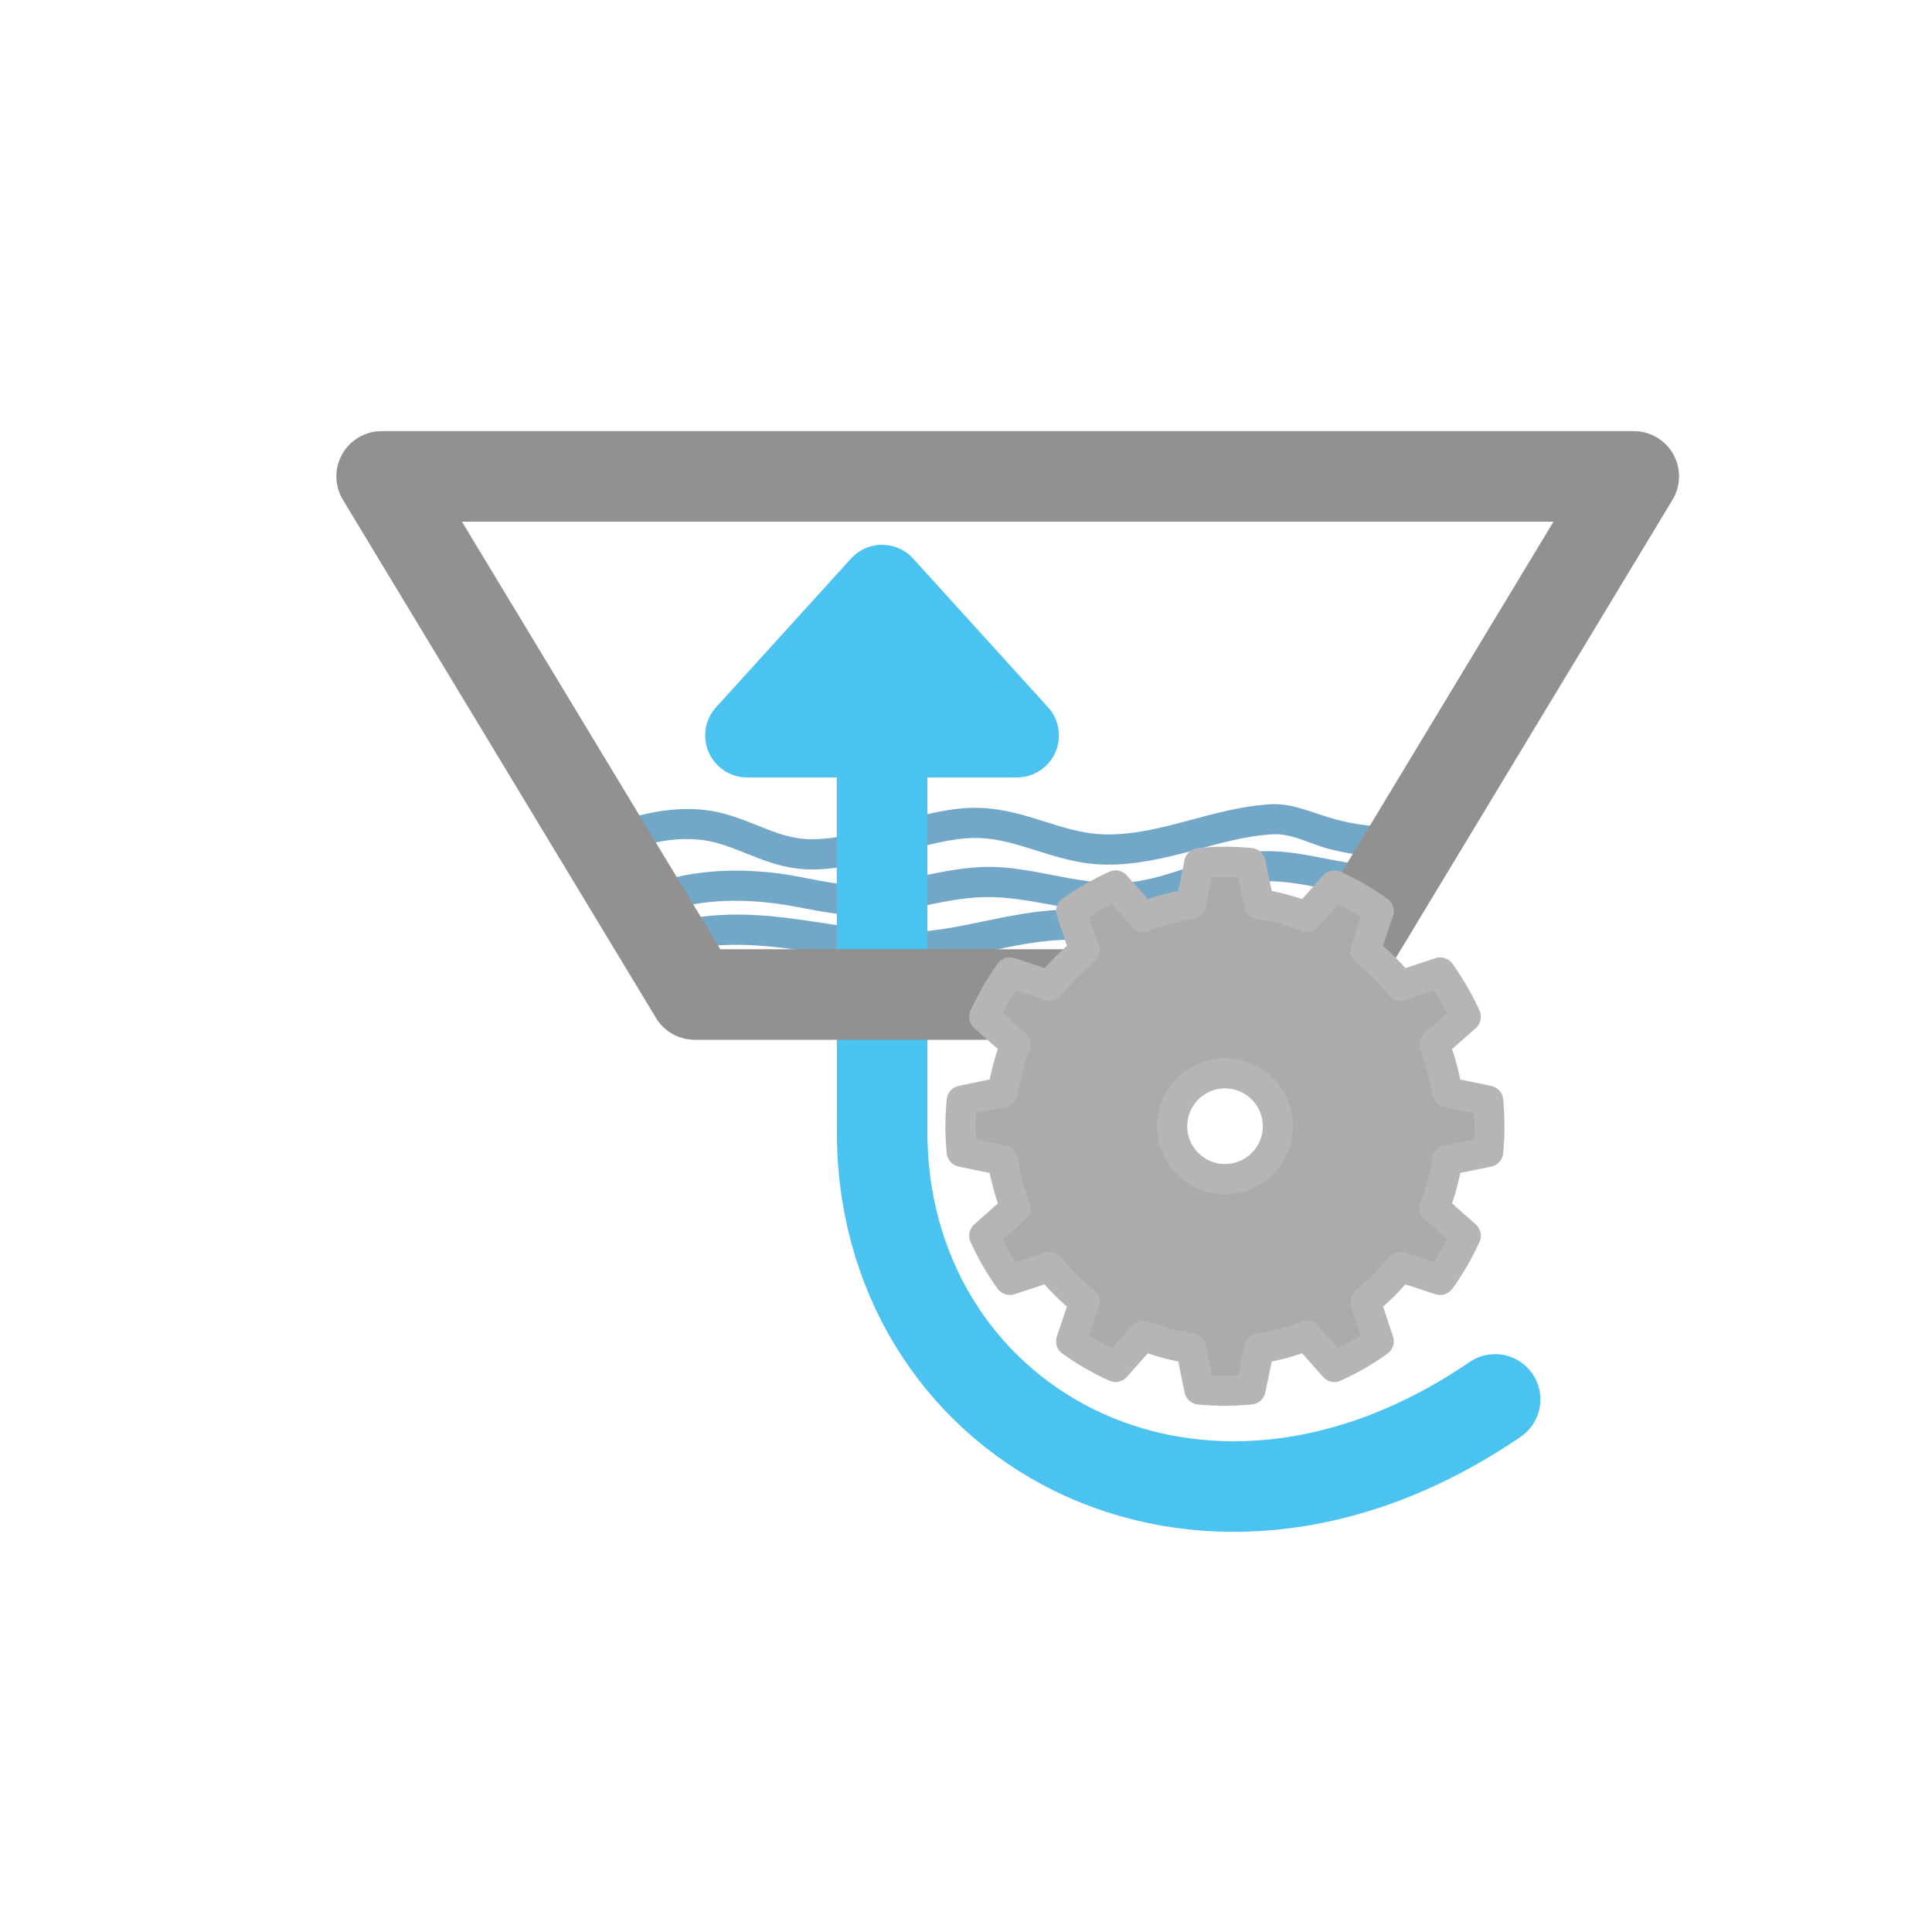
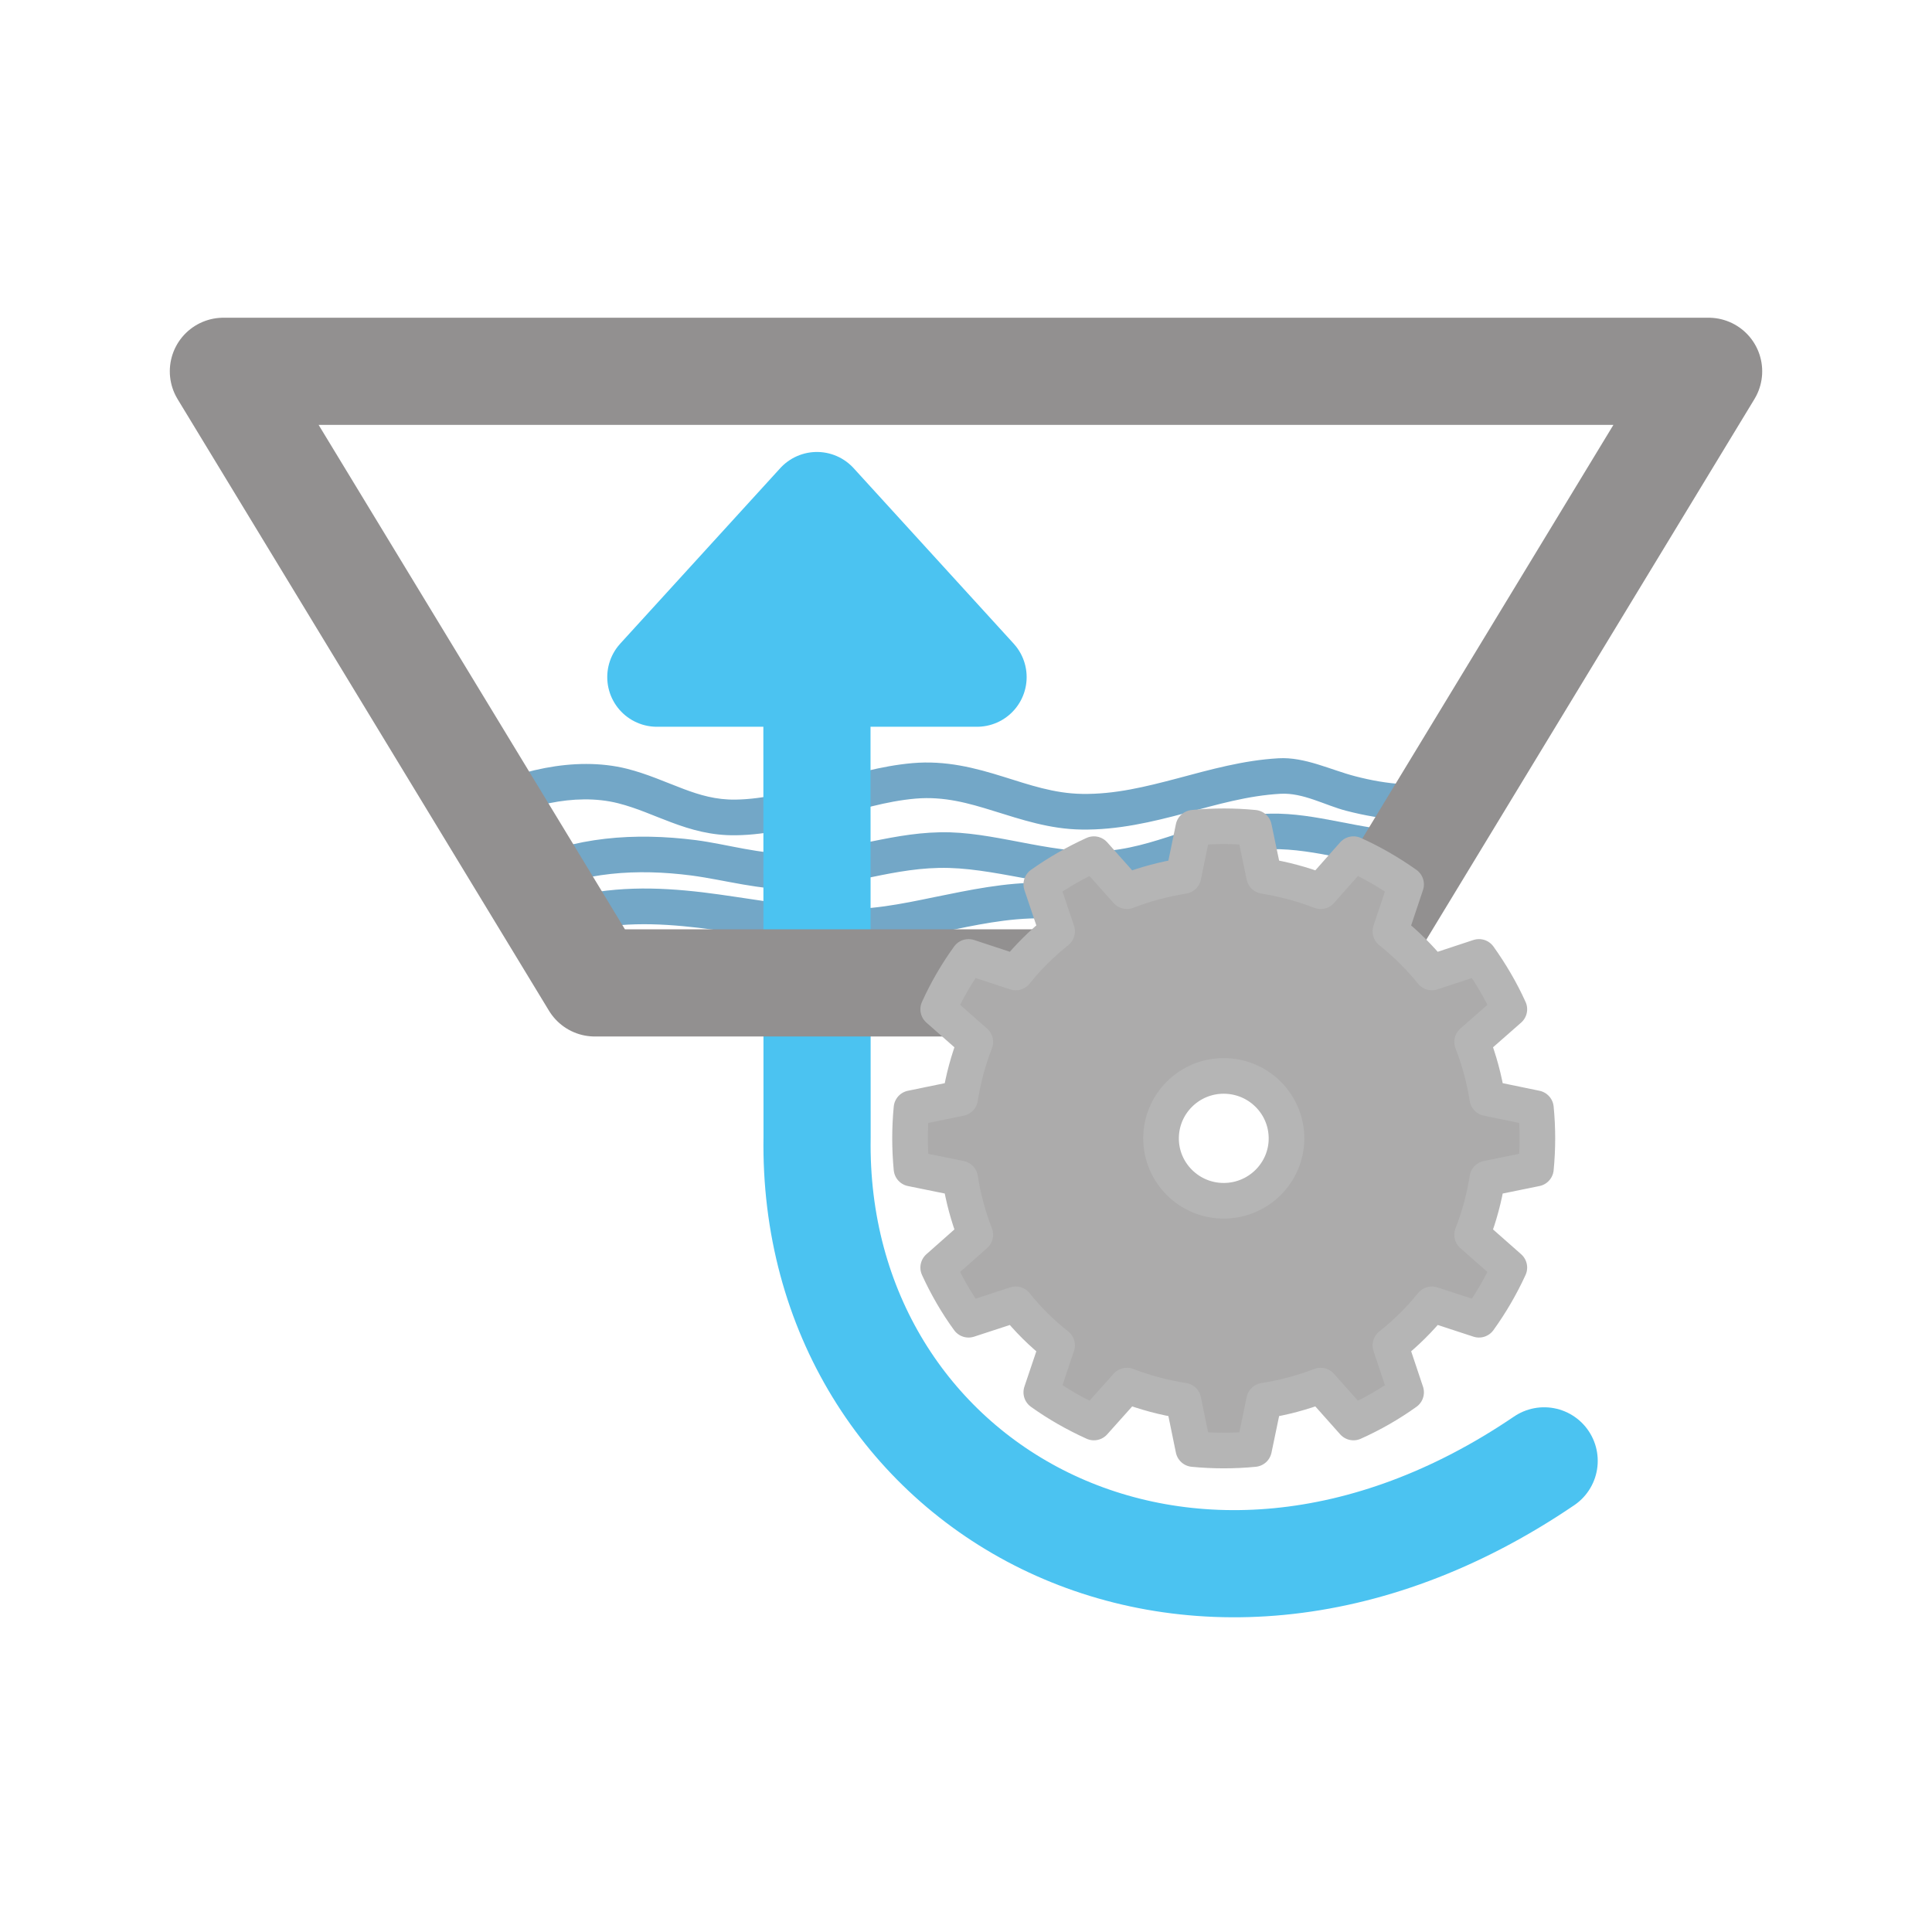
<svg xmlns="http://www.w3.org/2000/svg" width="100%" height="100%" viewBox="0 0 64 64" version="1.1" xml:space="preserve" style="fill-rule:evenodd;clip-rule:evenodd;stroke-linecap:round;stroke-linejoin:round;stroke-miterlimit:1.5;">
  <g id="surface1">
-     <path d="M19.988,28.551C19.746,28.684 19.445,28.594 19.313,28.352C19.18,28.109 19.27,27.805 19.512,27.672C20.734,27.004 22.445,26.566 23.91,26.934C24.48,27.078 24.984,27.309 25.5,27.504C25.945,27.672 26.398,27.809 26.945,27.801C27.746,27.789 28.523,27.574 29.301,27.355C30.152,27.109 31.004,26.855 31.883,26.777C32.82,26.695 33.637,26.91 34.441,27.164C35.145,27.383 35.836,27.629 36.625,27.641C37.539,27.656 38.402,27.438 39.262,27.211C40.195,26.961 41.129,26.695 42.109,26.641C42.844,26.598 43.57,26.969 44.25,27.145C45.156,27.383 45.996,27.449 46.934,27.301C47.203,27.254 47.461,27.441 47.508,27.711C47.551,27.984 47.363,28.242 47.094,28.285C46.012,28.461 45.043,28.387 43.996,28.113C43.41,27.961 42.797,27.602 42.164,27.637C41.254,27.688 40.387,27.941 39.52,28.176C38.57,28.43 37.621,28.656 36.609,28.641C35.719,28.629 34.938,28.363 34.145,28.117C33.461,27.902 32.77,27.703 31.973,27.773C31.156,27.844 30.367,28.09 29.574,28.316C28.711,28.563 27.848,28.789 26.961,28.801C26.277,28.813 25.703,28.648 25.148,28.438C24.664,28.258 24.199,28.039 23.664,27.902C22.441,27.594 21.012,27.988 19.988,28.551Z" style="fill:#73a7c7;" />
-     <path d="M21.355,30.473C21.105,30.594 20.809,30.488 20.688,30.238C20.566,29.992 20.672,29.691 20.922,29.574C22.434,28.844 24.129,28.719 25.836,28.938C26.73,29.055 27.652,29.348 28.566,29.313C30.082,29.25 31.391,28.676 32.938,28.719C34.398,28.762 35.973,29.383 37.41,29.23C38.148,29.152 38.832,28.91 39.52,28.684C40.289,28.434 41.063,28.207 41.898,28.195C43.164,28.172 44.375,28.641 45.641,28.684C45.918,28.691 46.133,28.922 46.125,29.199C46.113,29.477 45.883,29.691 45.605,29.684C44.359,29.641 43.164,29.172 41.914,29.191C41.184,29.207 40.508,29.414 39.832,29.637C39.074,29.883 38.324,30.141 37.516,30.227C36.035,30.379 34.414,29.762 32.91,29.719C31.387,29.676 30.098,30.25 28.609,30.309C27.641,30.352 26.656,30.055 25.707,29.93C24.195,29.734 22.691,29.828 21.355,30.473Z" style="fill:#73a7c7;" />
-     <path d="M22.371,31.563C22.109,31.641 21.832,31.484 21.754,31.219C21.68,30.953 21.836,30.68 22.098,30.602C23.449,30.219 24.738,30.25 26.027,30.402C27.238,30.551 28.453,30.801 29.719,30.867C30.66,30.918 31.574,30.73 32.492,30.539C33.484,30.336 34.48,30.121 35.512,30.133C36.902,30.145 38.145,30.68 39.484,30.898C40.664,31.094 41.754,30.953 42.934,30.934C43.211,30.926 43.438,31.148 43.441,31.422C43.445,31.699 43.227,31.926 42.953,31.934C41.711,31.953 40.563,32.09 39.324,31.887C38.031,31.672 36.844,31.145 35.504,31.133C34.543,31.121 33.617,31.328 32.695,31.52C31.695,31.727 30.695,31.922 29.668,31.867C28.379,31.801 27.145,31.543 25.91,31.398C24.746,31.262 23.586,31.219 22.371,31.563Z" style="fill:#73a7c7;" />
-     <path d="M29.219,19.438L33.688,24.363L24.75,24.363L29.219,19.438Z" style="fill:#4bc3f1;stroke:#4bc3f1;stroke-width:2.78px;" />
-     <path d="M29.219,25.373L29.223,37.276C29.063,47.073 39.578,53.151 49.527,46.358" style="fill:none;fill-rule:nonzero;stroke:#4bc3f1;stroke-width:3px;" />
-     <path d="M12.643,15.781L54.12,15.781L43.753,32.945L23.015,32.945L12.643,15.781Z" style="fill:none;fill-rule:nonzero;stroke:#929090;stroke-width:3px;" />
-     <path d="M41.426,28.59C40.863,28.535 40.297,28.535 39.73,28.59L39.453,29.945C38.914,30.031 38.383,30.172 37.875,30.371L36.953,29.332C36.438,29.566 35.945,29.852 35.484,30.18L35.926,31.496C35.496,31.84 35.109,32.227 34.77,32.652L33.453,32.215C33.121,32.676 32.84,33.164 32.605,33.684L33.641,34.602C33.445,35.113 33.301,35.641 33.219,36.18L31.859,36.461C31.805,37.023 31.805,37.59 31.859,38.156L33.219,38.434C33.301,38.973 33.445,39.504 33.641,40.012L32.605,40.934C32.84,41.449 33.121,41.941 33.453,42.398L34.77,41.965C35.109,42.391 35.496,42.777 35.926,43.117L35.484,44.434C35.945,44.766 36.438,45.047 36.953,45.281L37.875,44.246C38.383,44.441 38.914,44.586 39.453,44.668L39.73,46.027C40.297,46.082 40.863,46.082 41.426,46.027L41.707,44.668C42.246,44.586 42.773,44.441 43.285,44.246L44.203,45.281C44.723,45.047 45.211,44.766 45.672,44.434L45.234,43.117C45.66,42.777 46.051,42.391 46.391,41.965L47.707,42.398C48.035,41.941 48.32,41.449 48.555,40.934L47.516,40.012C47.715,39.504 47.855,38.973 47.941,38.434L49.297,38.156C49.352,37.59 49.352,37.023 49.297,36.461L47.941,36.18C47.855,35.641 47.715,35.113 47.516,34.602L48.555,33.684C48.32,33.164 48.035,32.676 47.707,32.215L46.391,32.652C46.051,32.227 45.66,31.84 45.234,31.496L45.672,30.18C45.211,29.852 44.723,29.566 44.203,29.332L43.285,30.371C42.773,30.172 42.246,30.031 41.707,29.945L41.426,28.59ZM40.578,35.555C41.547,35.555 42.332,36.34 42.332,37.309C42.332,38.273 41.547,39.059 40.578,39.059C39.613,39.059 38.828,38.273 38.828,37.309C38.828,36.34 39.613,35.555 40.578,35.555Z" style="fill:#acabab;stroke:#b5b5b5;stroke-width:1px;" />
+     <path d="M16.113,27.374C15.826,27.531 15.469,27.424 15.312,27.139C15.154,26.852 15.261,26.493 15.548,26.336C16.998,25.548 19.027,25.031 20.765,25.465C21.441,25.635 22.039,25.908 22.651,26.138C23.179,26.336 23.716,26.498 24.365,26.488C25.315,26.474 26.237,26.22 27.16,25.962C28.169,25.671 29.18,25.372 30.222,25.28C31.334,25.183 32.303,25.437 33.257,25.736C34.092,25.995 34.912,26.285 35.847,26.299C36.932,26.317 37.955,26.06 38.975,25.792C40.082,25.497 41.19,25.183 42.353,25.119C43.224,25.068 44.086,25.506 44.892,25.714C45.967,25.995 46.963,26.073 48.076,25.898C48.395,25.843 48.701,26.063 48.757,26.382C48.808,26.704 48.585,27.009 48.266,27.06C46.982,27.267 45.833,27.18 44.591,26.857C43.896,26.677 43.169,26.253 42.418,26.295C41.338,26.355 40.31,26.654 39.281,26.931C38.155,27.231 37.029,27.498 35.828,27.48C34.773,27.466 33.846,27.152 32.906,26.861C32.094,26.608 31.275,26.373 30.329,26.455C29.36,26.539 28.424,26.829 27.484,27.096C26.46,27.388 25.436,27.655 24.384,27.669C23.573,27.683 22.892,27.488 22.233,27.24C21.659,27.028 21.108,26.769 20.473,26.608C19.022,26.244 17.327,26.709 16.113,27.374Z" style="fill:#73a7c7;" />
+     <path d="M17.734,29.642C17.438,29.785 17.087,29.66 16.943,29.365C16.798,29.075 16.924,28.719 17.221,28.581C19.014,27.719 21.025,27.572 23.05,27.83C24.11,27.969 25.204,28.314 26.288,28.273C28.086,28.199 29.639,27.521 31.474,27.572C33.206,27.623 35.074,28.356 36.779,28.175C37.654,28.083 38.465,27.797 39.281,27.531C40.194,27.235 41.112,26.968 42.102,26.953C43.604,26.926 45.04,27.48 46.542,27.531C46.871,27.539 47.126,27.812 47.116,28.138C47.102,28.467 46.829,28.719 46.5,28.711C45.022,28.66 43.604,28.107 42.121,28.129C41.255,28.148 40.453,28.392 39.652,28.656C38.752,28.946 37.863,29.25 36.904,29.352C35.148,29.531 33.225,28.803 31.441,28.752C29.634,28.702 28.105,29.379 26.339,29.449C25.191,29.499 24.022,29.149 22.897,29.001C21.103,28.77 19.319,28.881 17.734,29.642Z" style="fill:#73a7c7;" />
+     <path d="M18.939,30.929C18.629,31.021 18.3,30.836 18.207,30.523C18.12,30.209 18.305,29.887 18.616,29.795C20.218,29.342 21.747,29.379 23.276,29.559C24.713,29.734 26.154,30.029 27.656,30.107C28.772,30.168 29.856,29.946 30.945,29.72C32.122,29.481 33.303,29.227 34.527,29.241C36.176,29.255 37.65,29.887 39.239,30.144C40.638,30.375 41.931,30.209 43.331,30.186C43.66,30.177 43.929,30.439 43.933,30.763C43.937,31.089 43.679,31.357 43.354,31.367C41.88,31.389 40.519,31.551 39.049,31.311C37.515,31.058 36.107,30.436 34.518,30.421C33.378,30.407 32.279,30.652 31.186,30.878C29.999,31.123 28.813,31.353 27.595,31.288C26.066,31.21 24.602,30.905 23.137,30.734C21.757,30.574 20.381,30.523 18.939,30.929Z" style="fill:#73a7c7;" />
+     <path d="M27.062,16.617L32.364,22.43L21.761,22.43L27.062,16.617Z" style="fill:#4bc3f1;stroke:#4bc3f1;stroke-width:3.29px;" />
+     <path d="M27.062,23.622L27.067,37.673C26.877,49.237 39.35,56.411 51.152,48.393" style="fill:none;fill-rule:nonzero;stroke:#4bc3f1;stroke-width:3.55px;" />
+     <path d="M7.4,12.3L56.6,12.3L44.303,32.56L19.703,32.56L7.4,12.3Z" style="fill:none;fill-rule:nonzero;stroke:#929090;stroke-width:3.55px;" />
+     <path d="M41.542,27.42C40.875,27.355 40.203,27.355 39.531,27.42L39.202,29.019C38.563,29.121 37.933,29.287 37.33,29.522L36.237,28.295C35.626,28.572 35.041,28.909 34.494,29.296L35.018,30.85C34.508,31.256 34.049,31.713 33.647,32.214L32.085,31.699C31.691,32.243 31.358,32.819 31.079,33.433L32.308,34.516C32.075,35.119 31.905,35.743 31.807,36.379L30.194,36.711C30.13,37.374 30.13,38.043 30.194,38.711L31.807,39.039C31.905,39.676 32.075,40.302 32.308,40.902L31.079,41.99C31.358,42.598 31.691,43.179 32.085,43.718L33.647,43.207C34.049,43.71 34.508,44.166 35.018,44.567L34.494,46.122C35.041,46.514 35.626,46.845 36.237,47.122L37.33,45.9C37.933,46.13 38.563,46.301 39.202,46.398L39.531,48.002C40.203,48.067 40.875,48.067 41.542,48.002L41.876,46.398C42.515,46.301 43.14,46.13 43.748,45.9L44.836,47.122C45.453,46.845 46.032,46.514 46.579,46.122L46.059,44.567C46.565,44.166 47.029,43.71 47.432,43.207L48.993,43.718C49.382,43.179 49.72,42.598 49.999,41.99L48.766,40.902C49.002,40.302 49.168,39.676 49.27,39.039L50.879,38.711C50.944,38.043 50.944,37.374 50.879,36.711L49.27,36.379C49.168,35.743 49.002,35.119 48.766,34.516L49.999,33.433C49.72,32.819 49.382,32.243 48.993,31.699L47.432,32.214C47.029,31.713 46.565,31.256 46.059,30.85L46.579,29.296C46.032,28.909 45.453,28.572 44.836,28.295L43.748,29.522C43.14,29.287 42.515,29.121 41.876,29.019L41.542,27.42ZM40.536,35.641C41.686,35.641 42.617,36.568 42.617,37.711C42.617,38.849 41.686,39.777 40.536,39.777C39.392,39.777 38.461,38.849 38.461,37.711C38.461,36.568 39.392,35.641 40.536,35.641Z" style="fill:#acabab;stroke:#b5b5b5;stroke-width:1.18px;" />
  </g>
</svg>
